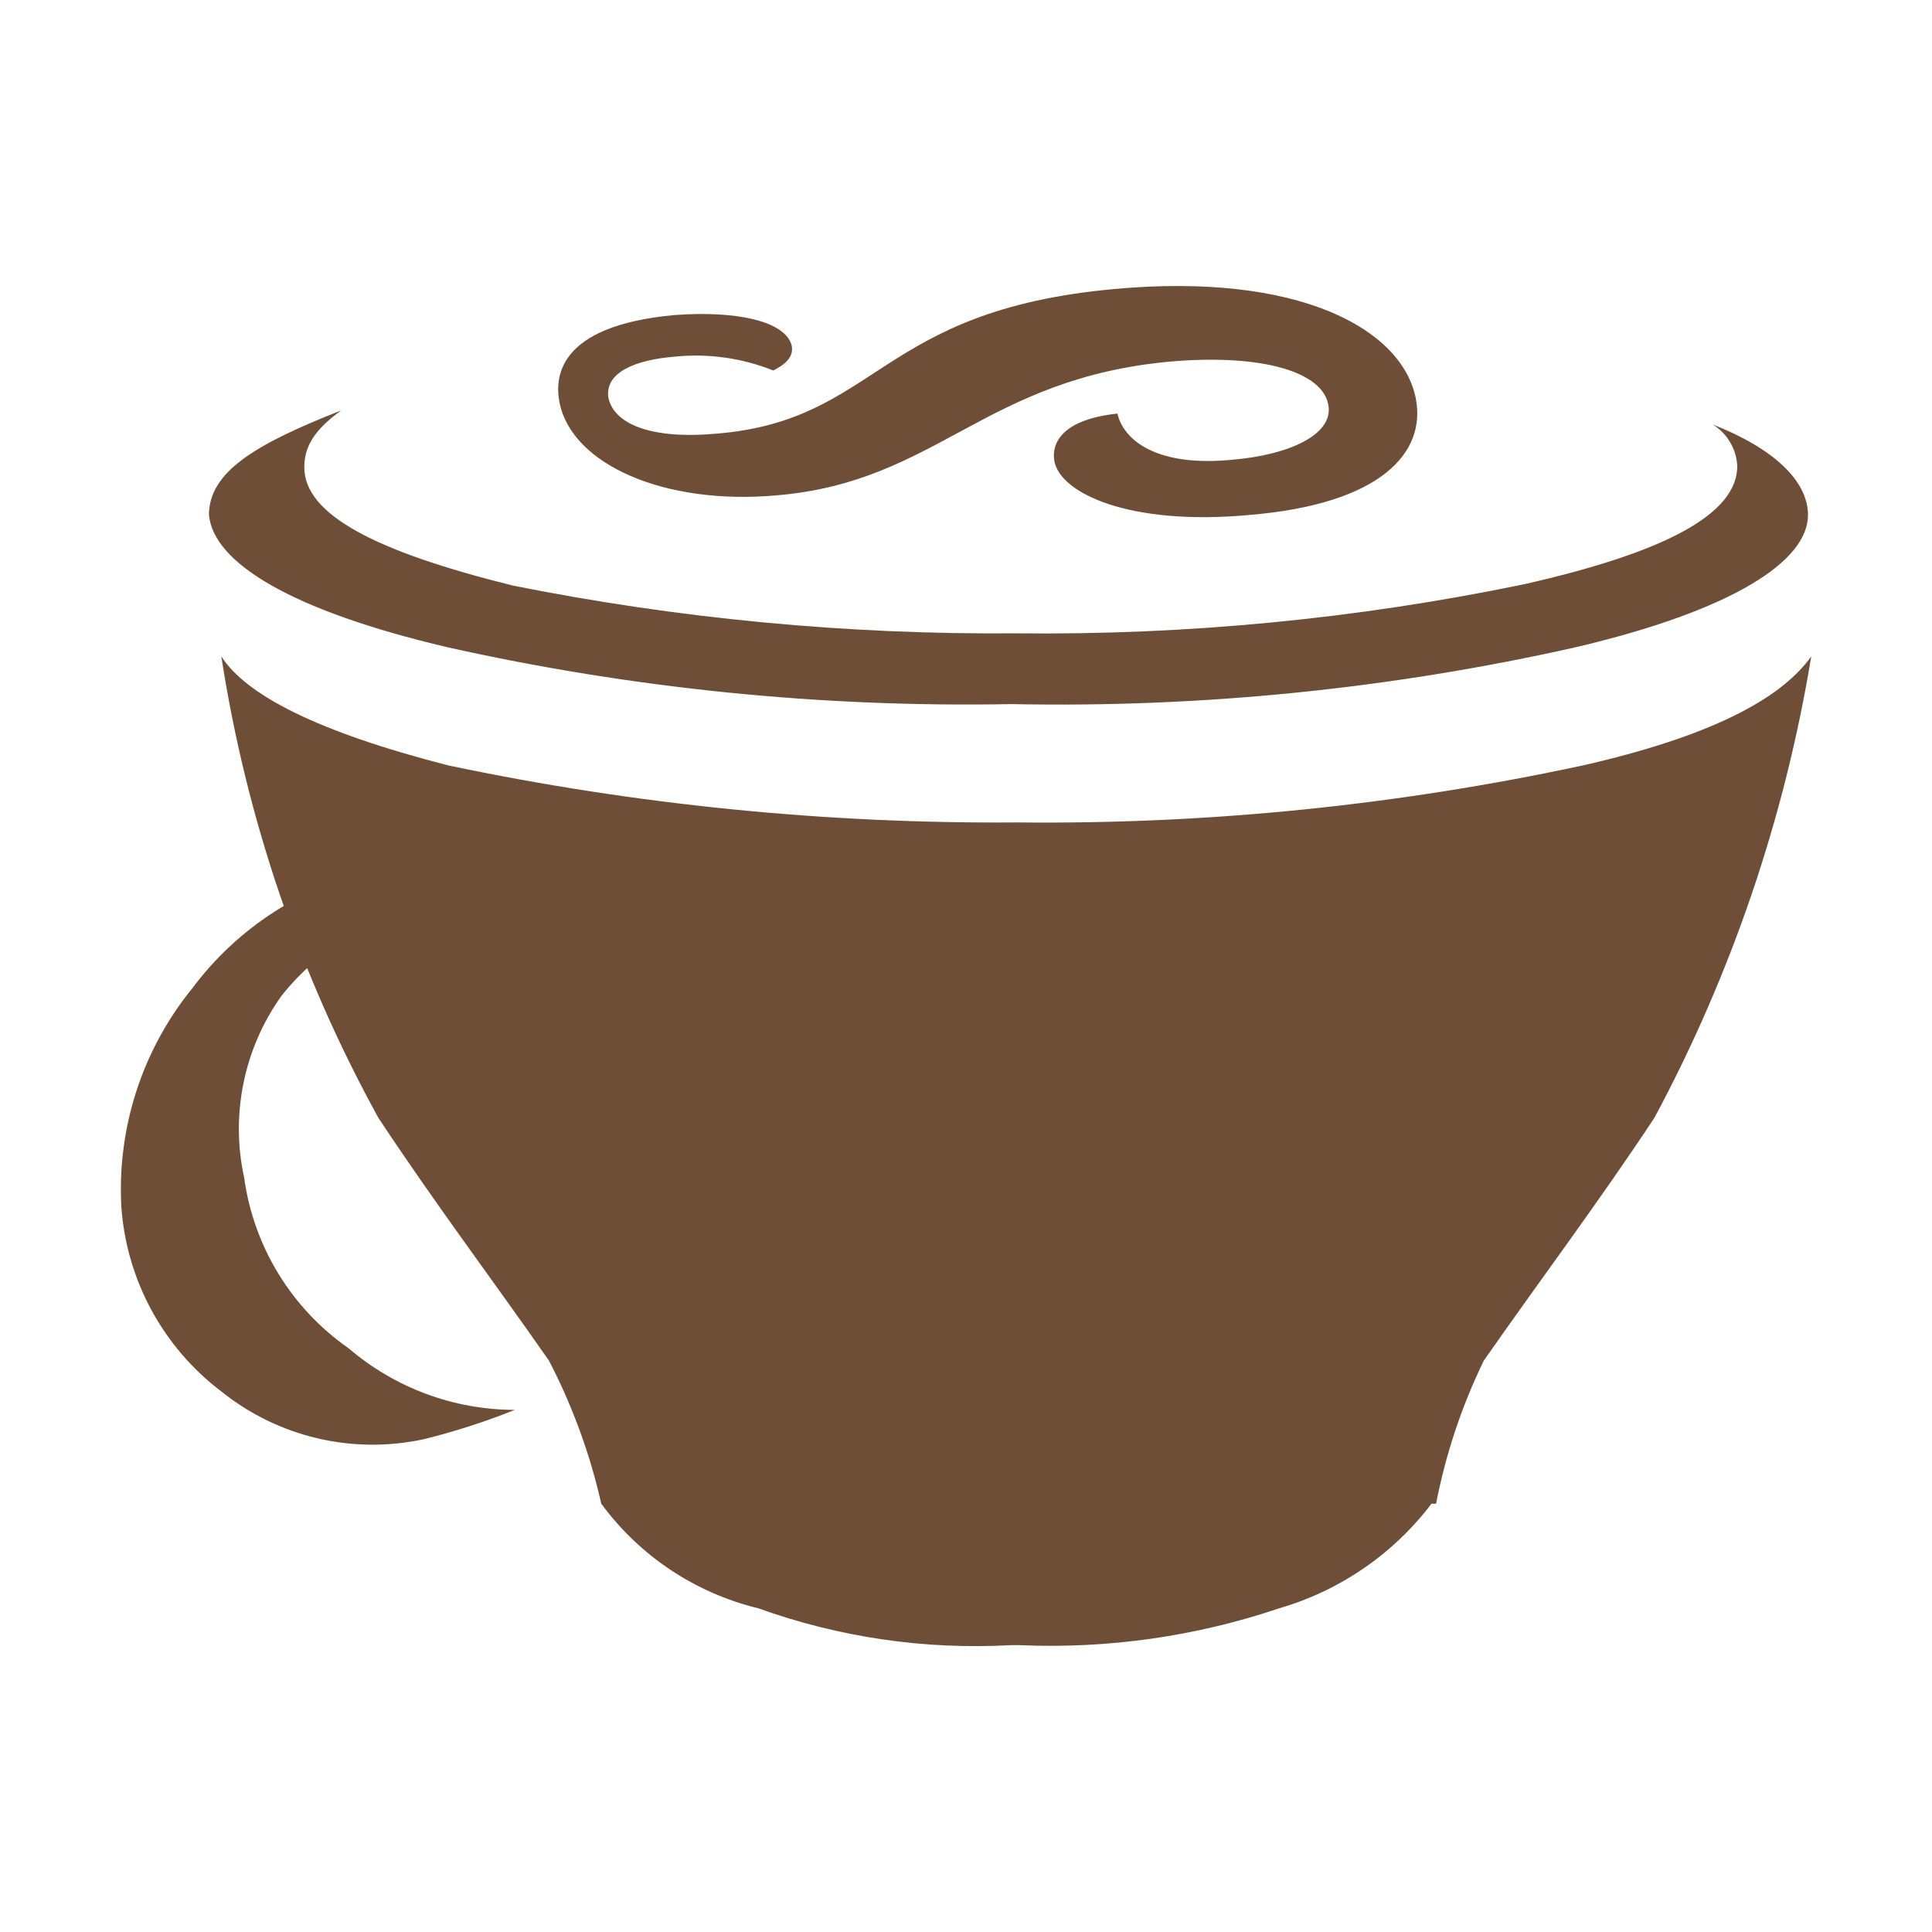
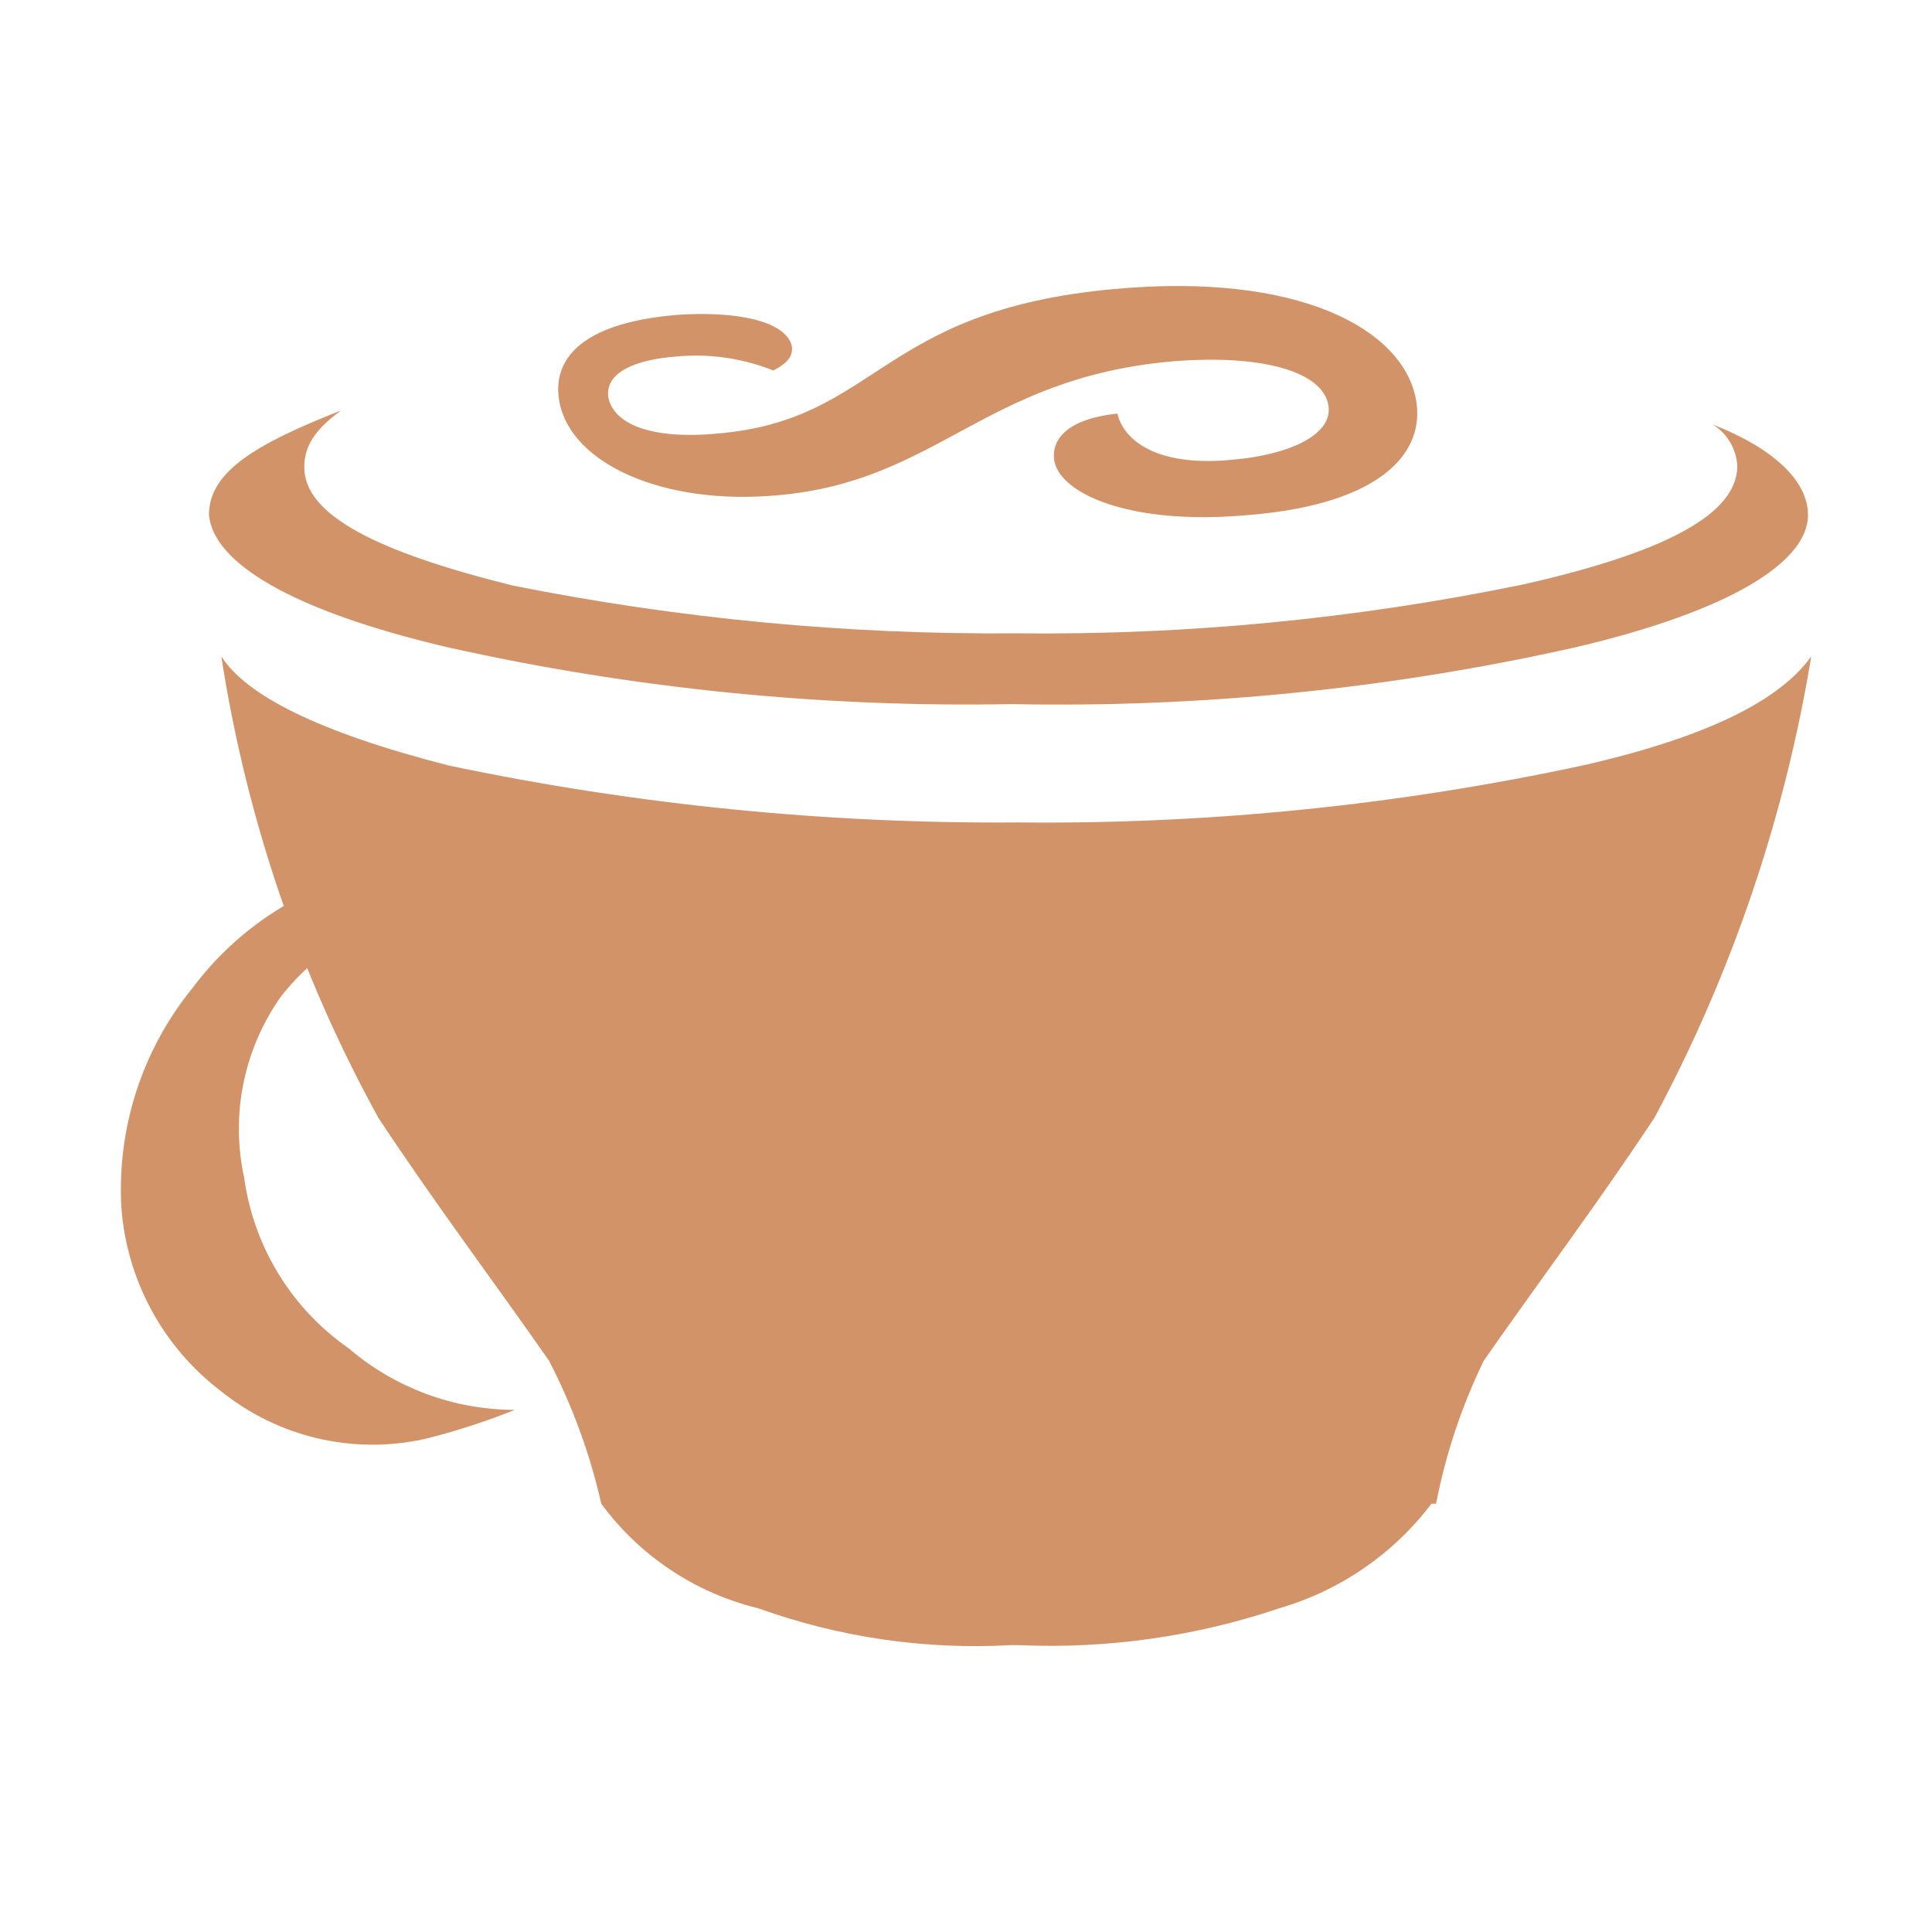
<svg xmlns="http://www.w3.org/2000/svg" viewBox="0 0 32 32">
-   <path d="M13.114,5.728c.025.153-.051.28-.306.408a3.457,3.457,0,0,0-1.63-.229c-.637.051-1.172.255-1.1.688.1.433.713.688,1.808.586,2.674-.229,2.649-2.038,6.571-2.394,3.056-.28,4.763.662,4.992,1.808.178.891-.56,1.757-2.776,1.936-1.961.178-3.107-.357-3.209-.891-.051-.28.1-.688,1.044-.79.1.433.637.891,1.91.764C21.341,7.536,22.1,7.2,22,6.7c-.1-.535-1.07-.84-2.6-.713-3.107.28-3.871,1.987-6.52,2.216C11,8.376,9.472,7.689,9.268,6.67c-.076-.382-.076-1.273,1.91-1.452,1.019-.076,1.834.1,1.936.509ZM3.181,16.374A5.279,5.279,0,0,0,2.01,19.99a4.206,4.206,0,0,0,1.655,3.056,4,4,0,0,0,3.362.79,11.434,11.434,0,0,0,1.5-.484,4.238,4.238,0,0,1-2.751-1.019,4.13,4.13,0,0,1-1.732-2.827A3.79,3.79,0,0,1,4.658,16.5,3.977,3.977,0,0,1,7.409,15a4.806,4.806,0,0,1,3.209.942,6.95,6.95,0,0,0-.866-.866,4.1,4.1,0,0,0-3.464-.688,5.2,5.2,0,0,0-3.107,1.987ZM16.833,10.49A40.837,40.837,0,0,1,8.5,9.7C6.237,9.14,5.04,8.529,5.04,7.74c0-.331.153-.611.611-.942-1.426.56-2.19,1.019-2.19,1.732.076.79,1.35,1.579,3.948,2.19a39.443,39.443,0,0,0,9.347.942A38.993,38.993,0,0,0,26.1,10.72c2.6-.611,3.846-1.426,3.846-2.19,0-.56-.56-1.1-1.579-1.5a.862.862,0,0,1,.408.688c0,.79-1.172,1.426-3.54,1.961A39.324,39.324,0,0,1,16.833,10.49Zm9.373,2.19a42.315,42.315,0,0,1-9.347.942,44.144,44.144,0,0,1-9.424-.942c-2.19-.56-3.362-1.172-3.769-1.808a23.186,23.186,0,0,0,2.6,7.641c.942,1.426,1.885,2.674,2.827,4.024a9.883,9.883,0,0,1,.866,2.369,4.559,4.559,0,0,0,2.6,1.732,10.611,10.611,0,0,0,4.177.611h.153a11.839,11.839,0,0,0,4.3-.611,4.869,4.869,0,0,0,2.521-1.732h.076a9.592,9.592,0,0,1,.79-2.369c.942-1.35,1.885-2.6,2.827-4.024A24.62,24.62,0,0,0,30,10.872C29.491,11.585,28.319,12.2,26.205,12.681Z" style="fill:#6f4e37" />
+   <path d="M13.114,5.728c.025.153-.051.28-.306.408a3.457,3.457,0,0,0-1.63-.229c-.637.051-1.172.255-1.1.688.1.433.713.688,1.808.586,2.674-.229,2.649-2.038,6.571-2.394,3.056-.28,4.763.662,4.992,1.808.178.891-.56,1.757-2.776,1.936-1.961.178-3.107-.357-3.209-.891-.051-.28.1-.688,1.044-.79.1.433.637.891,1.91.764C21.341,7.536,22.1,7.2,22,6.7c-.1-.535-1.07-.84-2.6-.713-3.107.28-3.871,1.987-6.52,2.216C11,8.376,9.472,7.689,9.268,6.67c-.076-.382-.076-1.273,1.91-1.452,1.019-.076,1.834.1,1.936.509ZM3.181,16.374A5.279,5.279,0,0,0,2.01,19.99a4.206,4.206,0,0,0,1.655,3.056,4,4,0,0,0,3.362.79,11.434,11.434,0,0,0,1.5-.484,4.238,4.238,0,0,1-2.751-1.019,4.13,4.13,0,0,1-1.732-2.827A3.79,3.79,0,0,1,4.658,16.5,3.977,3.977,0,0,1,7.409,15a4.806,4.806,0,0,1,3.209.942,6.95,6.95,0,0,0-.866-.866,4.1,4.1,0,0,0-3.464-.688,5.2,5.2,0,0,0-3.107,1.987ZM16.833,10.49A40.837,40.837,0,0,1,8.5,9.7C6.237,9.14,5.04,8.529,5.04,7.74c0-.331.153-.611.611-.942-1.426.56-2.19,1.019-2.19,1.732.076.79,1.35,1.579,3.948,2.19a39.443,39.443,0,0,0,9.347.942A38.993,38.993,0,0,0,26.1,10.72c2.6-.611,3.846-1.426,3.846-2.19,0-.56-.56-1.1-1.579-1.5a.862.862,0,0,1,.408.688c0,.79-1.172,1.426-3.54,1.961A39.324,39.324,0,0,1,16.833,10.49Zm9.373,2.19a42.315,42.315,0,0,1-9.347.942,44.144,44.144,0,0,1-9.424-.942c-2.19-.56-3.362-1.172-3.769-1.808a23.186,23.186,0,0,0,2.6,7.641c.942,1.426,1.885,2.674,2.827,4.024a9.883,9.883,0,0,1,.866,2.369,4.559,4.559,0,0,0,2.6,1.732,10.611,10.611,0,0,0,4.177.611h.153a11.839,11.839,0,0,0,4.3-.611,4.869,4.869,0,0,0,2.521-1.732h.076a9.592,9.592,0,0,1,.79-2.369c.942-1.35,1.885-2.6,2.827-4.024A24.62,24.62,0,0,0,30,10.872C29.491,11.585,28.319,12.2,26.205,12.681Z" style="fill:#d29368" />
</svg>
